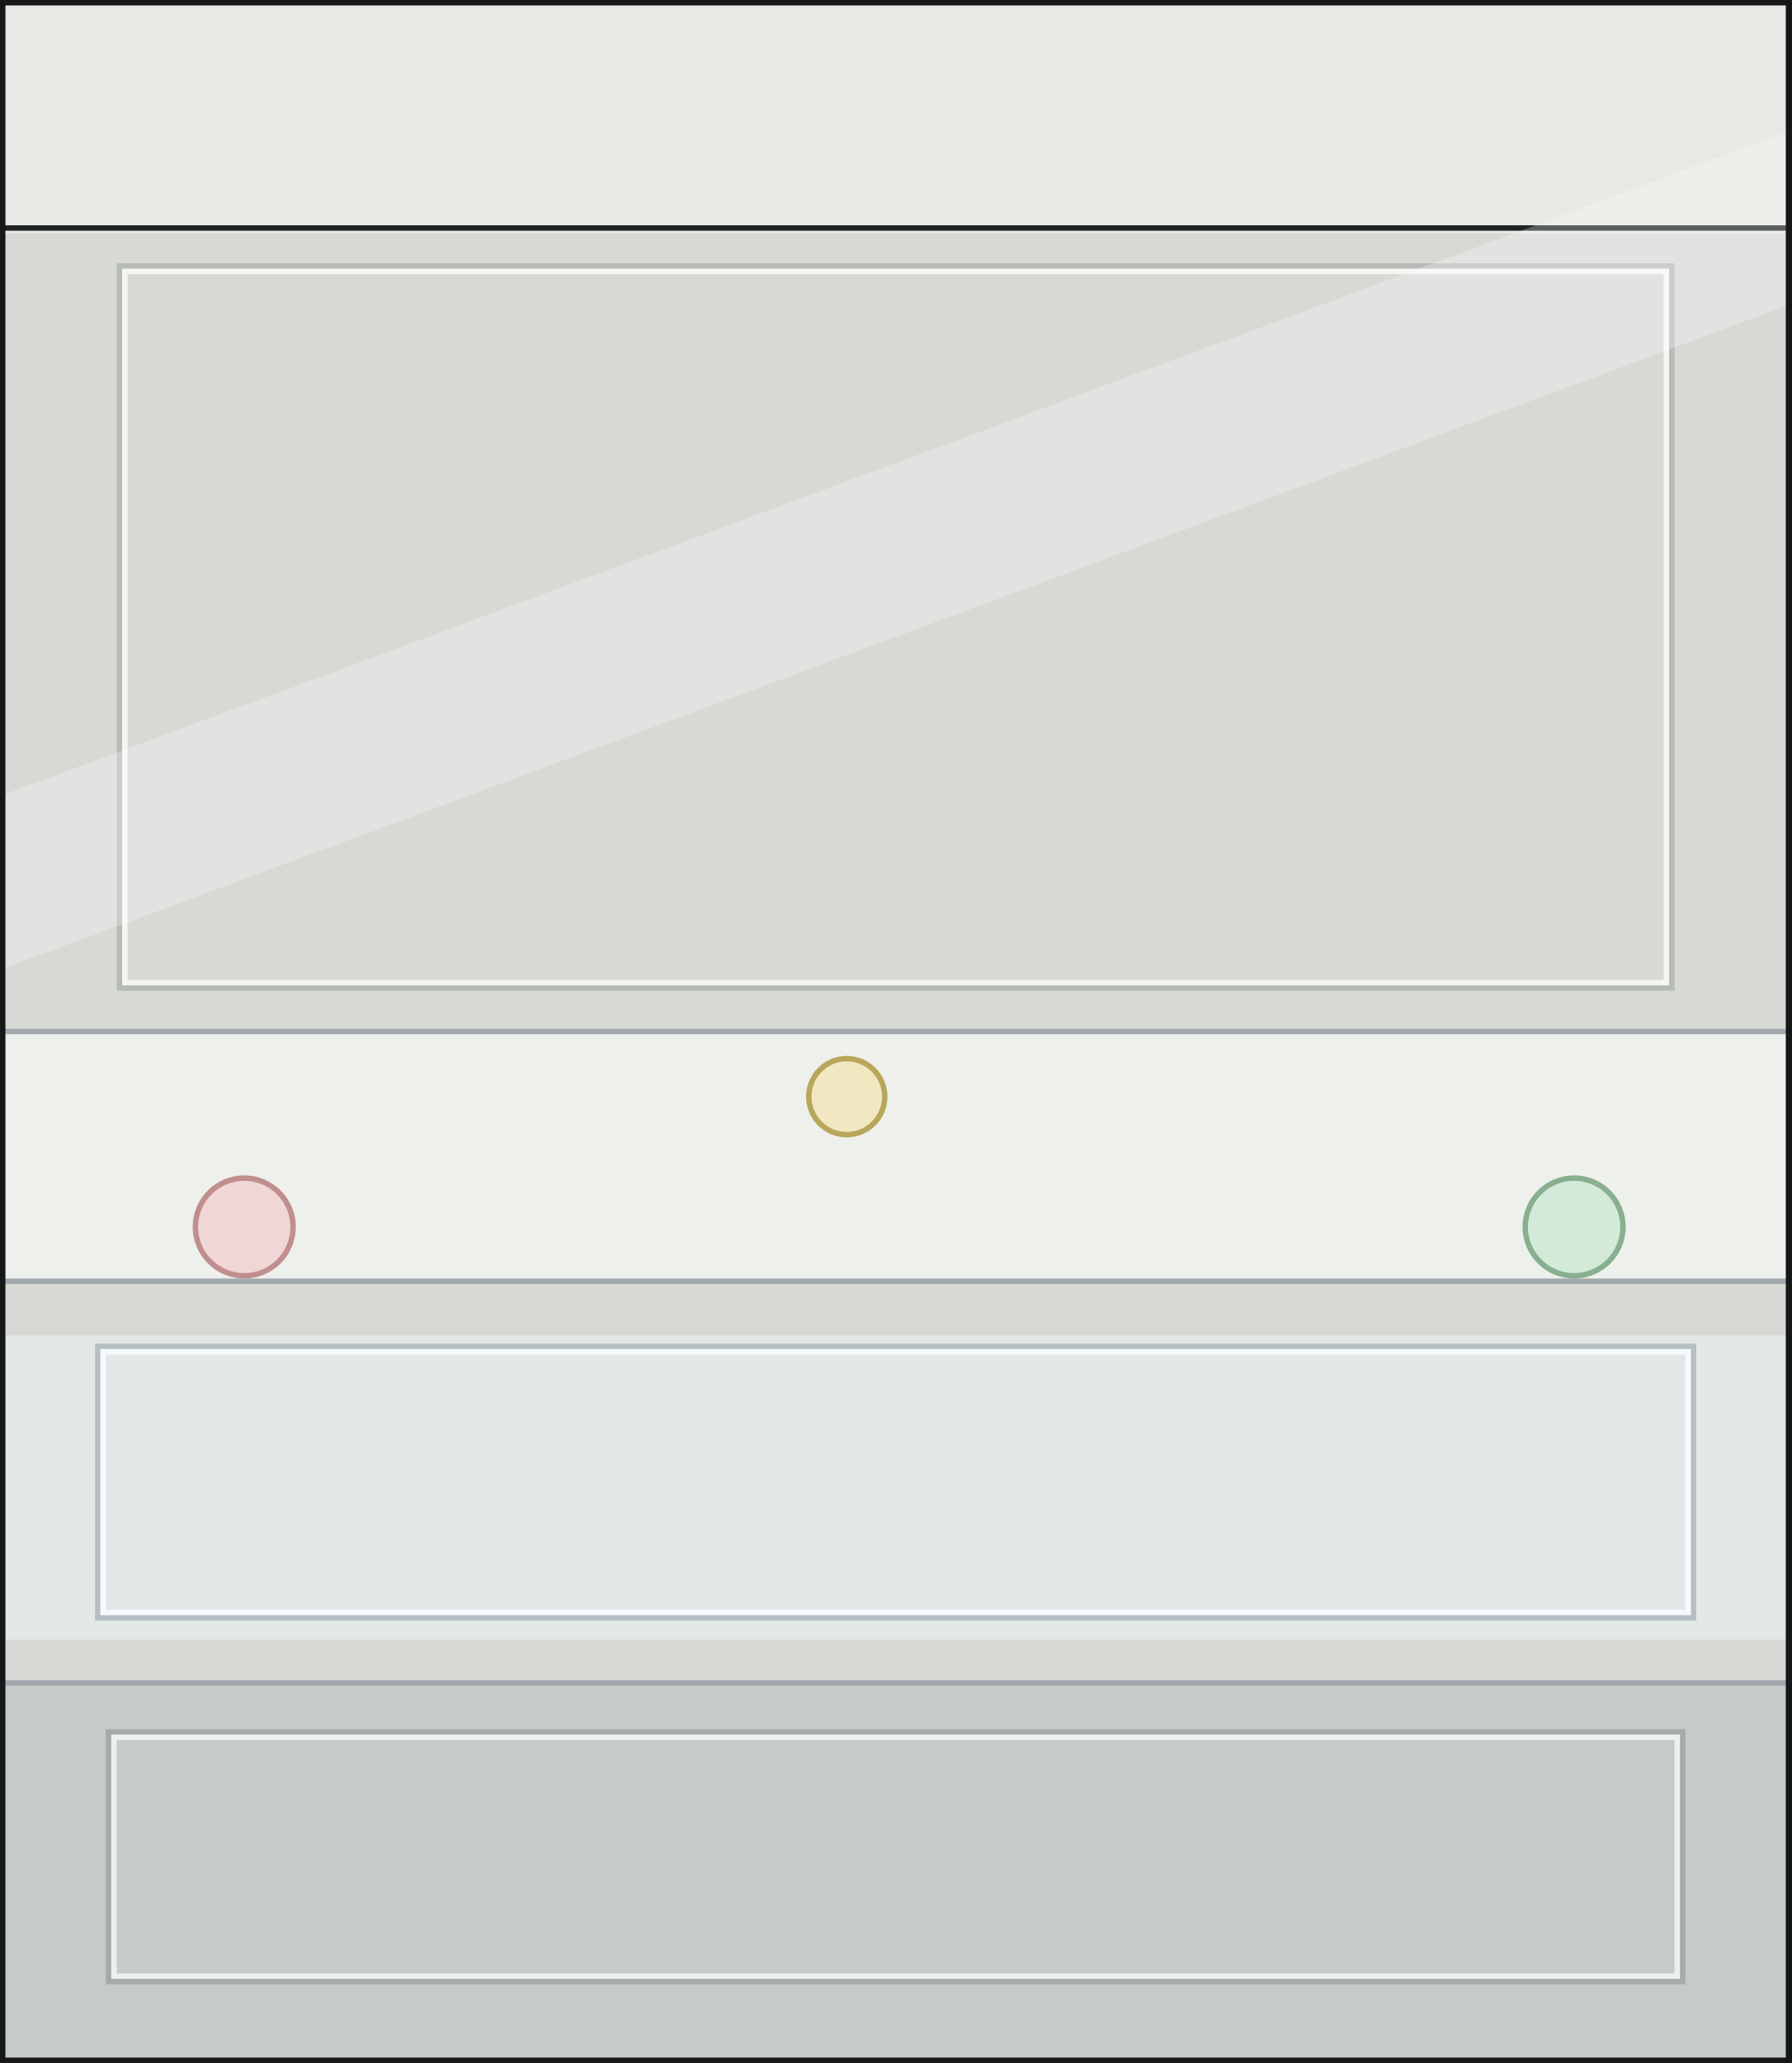
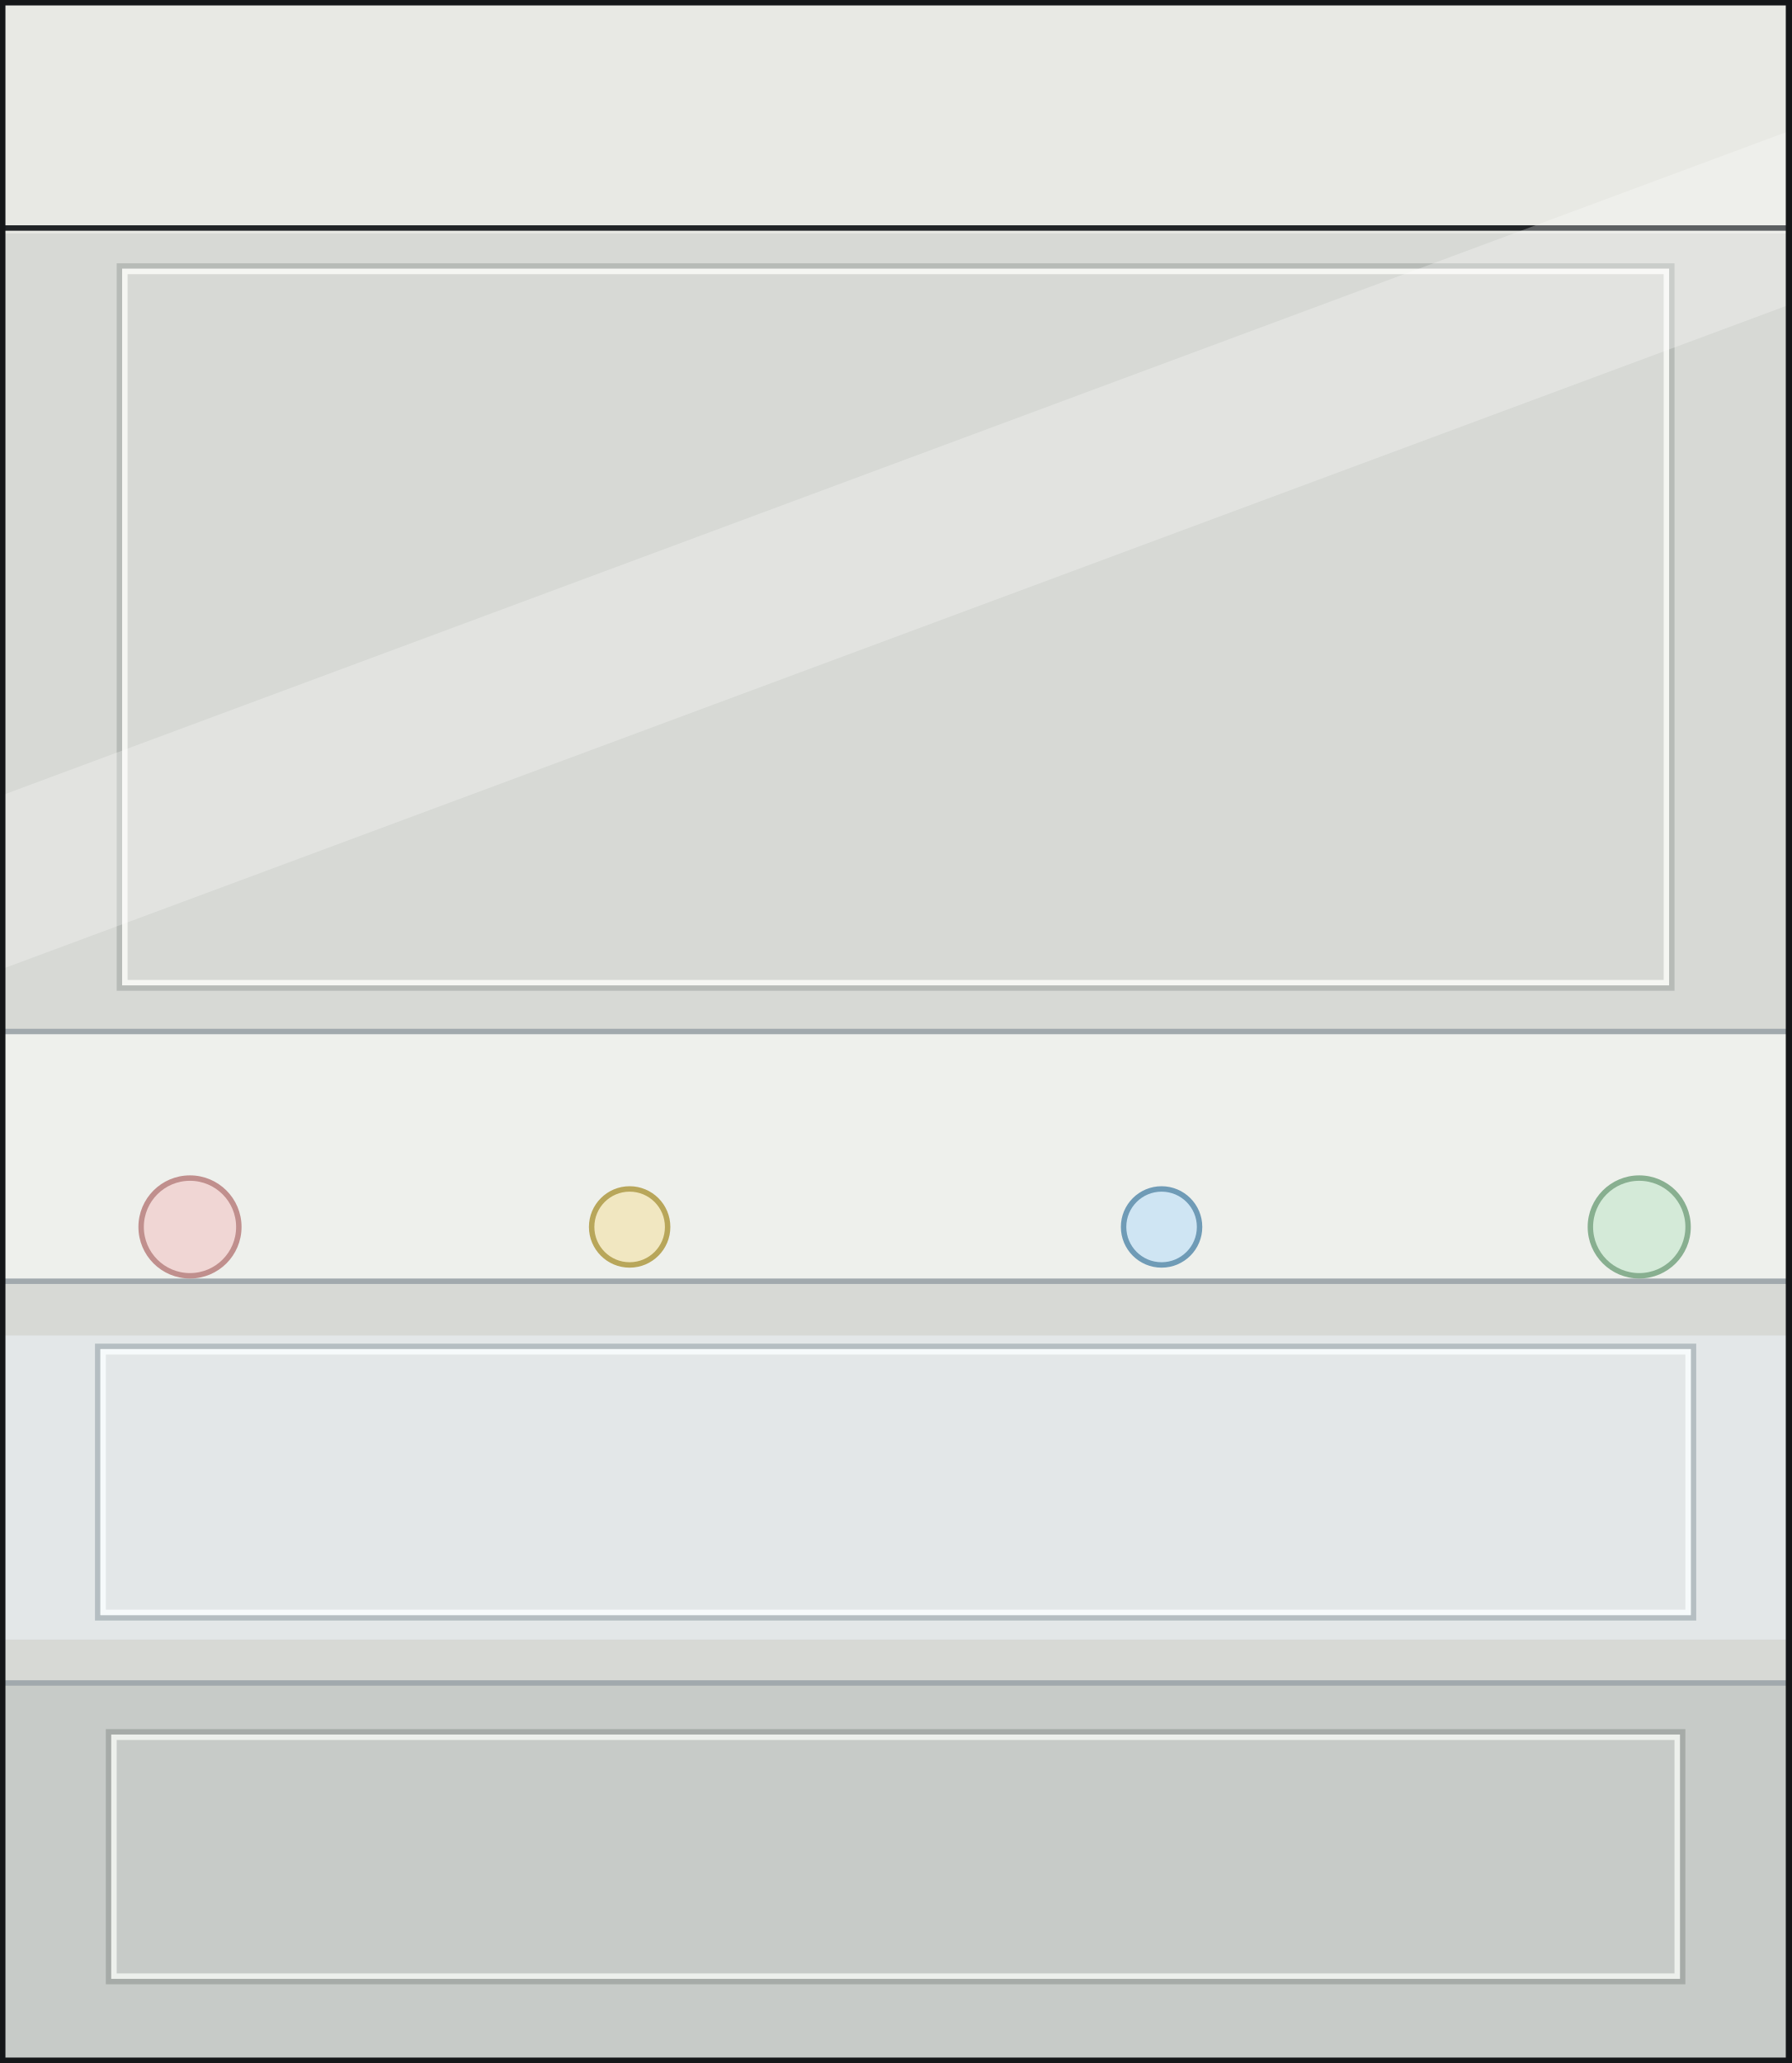
<svg xmlns="http://www.w3.org/2000/svg" width="330" height="380" viewBox="0 0 330 380">
  <rect width="330" height="380" fill="#d7d9d5" />
  <path d="M0 0H330V380H0Z" fill="#d7d9d5" />
  <path d="M0 0H330V43H0Z" fill="#e8e9e4" />
  <path d="M0 310H330V380H0Z" fill="#c7cbc8" />
  <path d="M0 190H330V236H0Z" fill="#eef0ec" />
  <path d="M0 246H330V302H0Z" fill="#e3e7e8" />
  <path d="M0 42H330" stroke="#202326" stroke-width="1" />
  <path d="M0 190H330" stroke="#a1a9ad" stroke-width="1" />
  <path d="M0 236H330" stroke="#a1a9ad" stroke-width="1" />
  <path d="M0 310H330" stroke="#a1a9ad" stroke-width="1" />
  <path d="M22 49H308V182H22Z" fill="none" stroke="#b7bbb7" stroke-width="1" />
  <path d="M23 50H307V181H23Z" fill="none" stroke="#f5f6f2" stroke-width="1" />
  <path d="M18 248H312V298H18Z" fill="none" stroke="#b5bec2" stroke-width="1" />
  <path d="M19 249H311V297H19Z" fill="none" stroke="#f6fafb" stroke-width="1" />
  <path d="M20 319H310V365H20Z" fill="none" stroke="#a6aba8" stroke-width="1" />
  <path d="M21 320H309V364H21Z" fill="none" stroke="#edf0ec" stroke-width="1" />
  <path d="M-36 160L330 24V56L-36 192Z" fill="#ffffff" opacity="0.27" />
  <path d="M0 0H330V380H0Z" fill="none" stroke="#151719" stroke-width="2" />
-   <circle cx="45" cy="226" r="9" fill="#f0d6d4" stroke="#c08f8d" />
-   <circle cx="290" cy="226" r="9" fill="#d4ead8" stroke="#88af90" />
-   <circle cx="156" cy="202" r="7" fill="#f1e7c1" stroke="#b8a65a" />
+   <circle cx="35" cy="226" r="9" fill="#f0d6d4" stroke="#c08f8d" />
+   <circle cx="116" cy="226" r="7" fill="#f1e7c1" stroke="#b8a65a" />
+   <circle cx="214" cy="226" r="7" fill="#cfe5f3" stroke="#6f9bb6" />
+   <circle cx="302" cy="226" r="9" fill="#d4ead8" stroke="#88af90" />
</svg>
